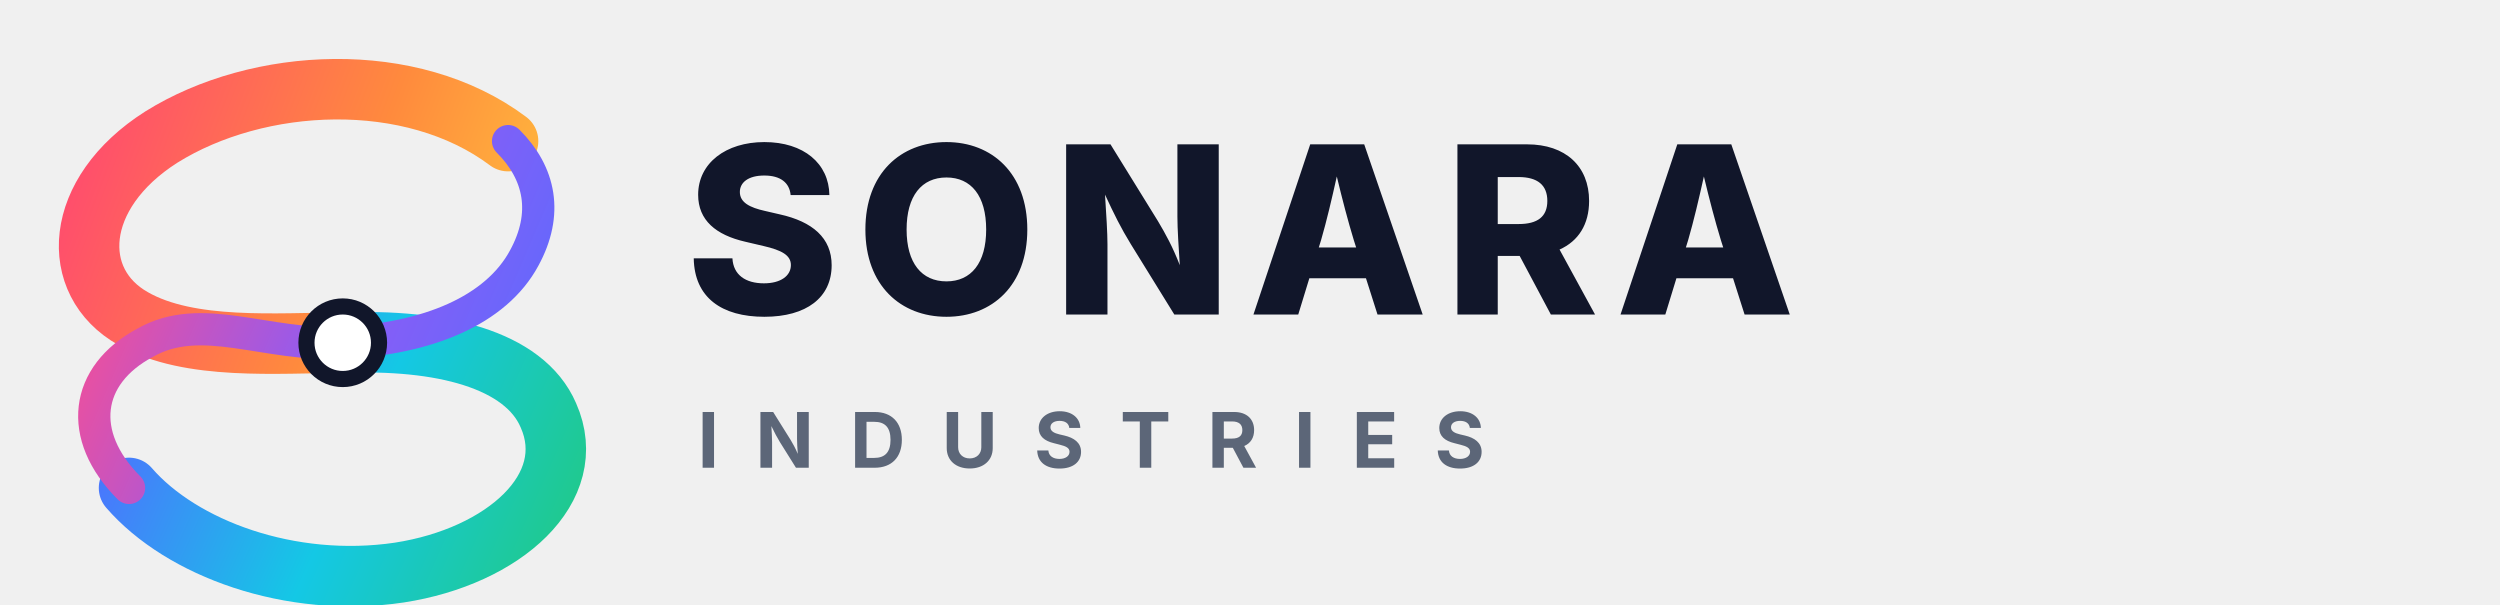
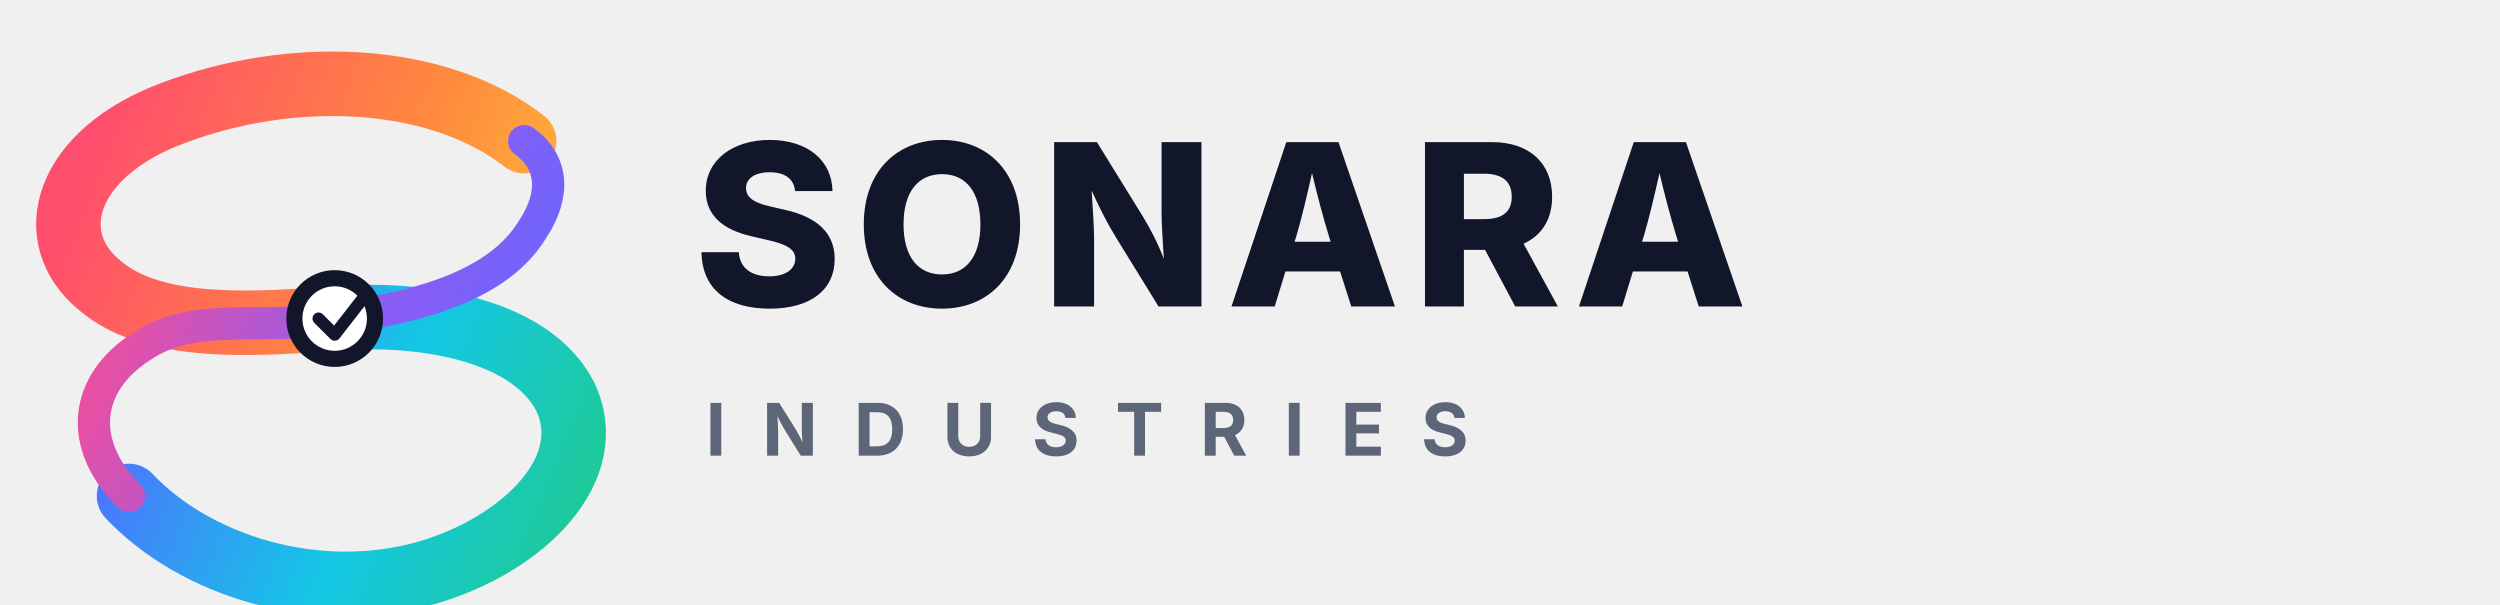
<svg xmlns="http://www.w3.org/2000/svg" viewBox="0 0 620 150" role="img" aria-label="SONARA Industries">
  <defs>
-     <linearGradient id="w1" x1="16" y1="20" x2="134" y2="64" gradientUnits="userSpaceOnUse">
+     <linearGradient id="forge" x1="16" y1="24" x2="142" y2="74" gradientUnits="userSpaceOnUse">
      <stop stop-color="#FF4D6D" />
-       <stop offset=".55" stop-color="#FF8A3D" />
+       <stop offset=".58" stop-color="#FF8A3D" />
      <stop offset="1" stop-color="#FFC43D" />
    </linearGradient>
-     <linearGradient id="w2" x1="14" y1="50" x2="140" y2="104" gradientUnits="userSpaceOnUse">
+     <linearGradient id="canvas" x1="16" y1="54" x2="148" y2="112" gradientUnits="userSpaceOnUse">
      <stop stop-color="#FF4D8D" />
      <stop offset=".5" stop-color="#8B5CF6" />
      <stop offset="1" stop-color="#4F6FFF" />
    </linearGradient>
-     <linearGradient id="w3" x1="24" y1="84" x2="132" y2="132" gradientUnits="userSpaceOnUse">
+     <linearGradient id="signal" x1="22" y1="88" x2="140" y2="138" gradientUnits="userSpaceOnUse">
      <stop stop-color="#4F6FFF" />
      <stop offset=".52" stop-color="#14C8E5" />
      <stop offset="1" stop-color="#20C98B" />
    </linearGradient>
  </defs>
-   <g transform="translate(8 5)" fill="none" stroke-linecap="round">
-     <path d="M118 30C94 12 56 14 32 29C10 43 9 65 25 74C39 82 61 80 77 80" stroke="url(#w1)" stroke-width="15" />
-     <path d="M77 80C101 79 122 84 128 98C136 116 117 133 91 137C64 141 37 131 24 116" stroke="url(#w3)" stroke-width="15" />
-     <path d="M24 116C11 103 13 88 28 80C42 72 58 81 77 80C98 79 115 72 122 59C128 48 126 38 118 30" stroke="url(#w2)" stroke-width="8" />
-     <circle cx="77" cy="80" r="9" fill="#fff" stroke="#11162A" stroke-width="4" />
+   <g transform="translate(8 4)" fill="none" stroke-linecap="round">
+     <path d="M122 31C100 14 64 13 35 24C8 34 2 55 17 67C29 77 50 77 74 75" stroke="url(#forge)" stroke-width="16" />
+     <path d="M74 75C100 73 124 79 132 94C141 112 122 131 98 138C70 146 40 136 24 119" stroke="url(#signal)" stroke-width="16" />
+     <path d="M24 119C11 106 13 91 27 82C40 73 57 78 75 75C98 72 116 66 124 53C130 44 129 36 122 31" stroke="url(#canvas)" stroke-width="8" />
+     <circle cx="75" cy="75" r="10" fill="#fff" stroke="#11162A" stroke-width="4" />
+     <path d="M71 75l4 4 7-9" stroke="#11162A" stroke-width="3" stroke-linecap="round" stroke-linejoin="round" />
  </g>
-   <text x="170" y="78" font-family="Inter,Segoe UI,system-ui,sans-serif" font-size="58" font-weight="820" letter-spacing="4" fill="#11162A">SONARA</text>
-   <text x="173" y="116" font-family="Inter,Segoe UI,system-ui,sans-serif" font-size="19" font-weight="700" letter-spacing="9" fill="#5C6678">INDUSTRIES</text>
+   <text x="172" y="76" font-family="Inter,Segoe UI,system-ui,sans-serif" font-size="56" font-weight="820" letter-spacing="3" fill="#11162A">SONARA</text>
+   <text x="175" y="113" font-family="Inter,Segoe UI,system-ui,sans-serif" font-size="18" font-weight="700" letter-spacing="9" fill="#5C6678">INDUSTRIES</text>
</svg>
